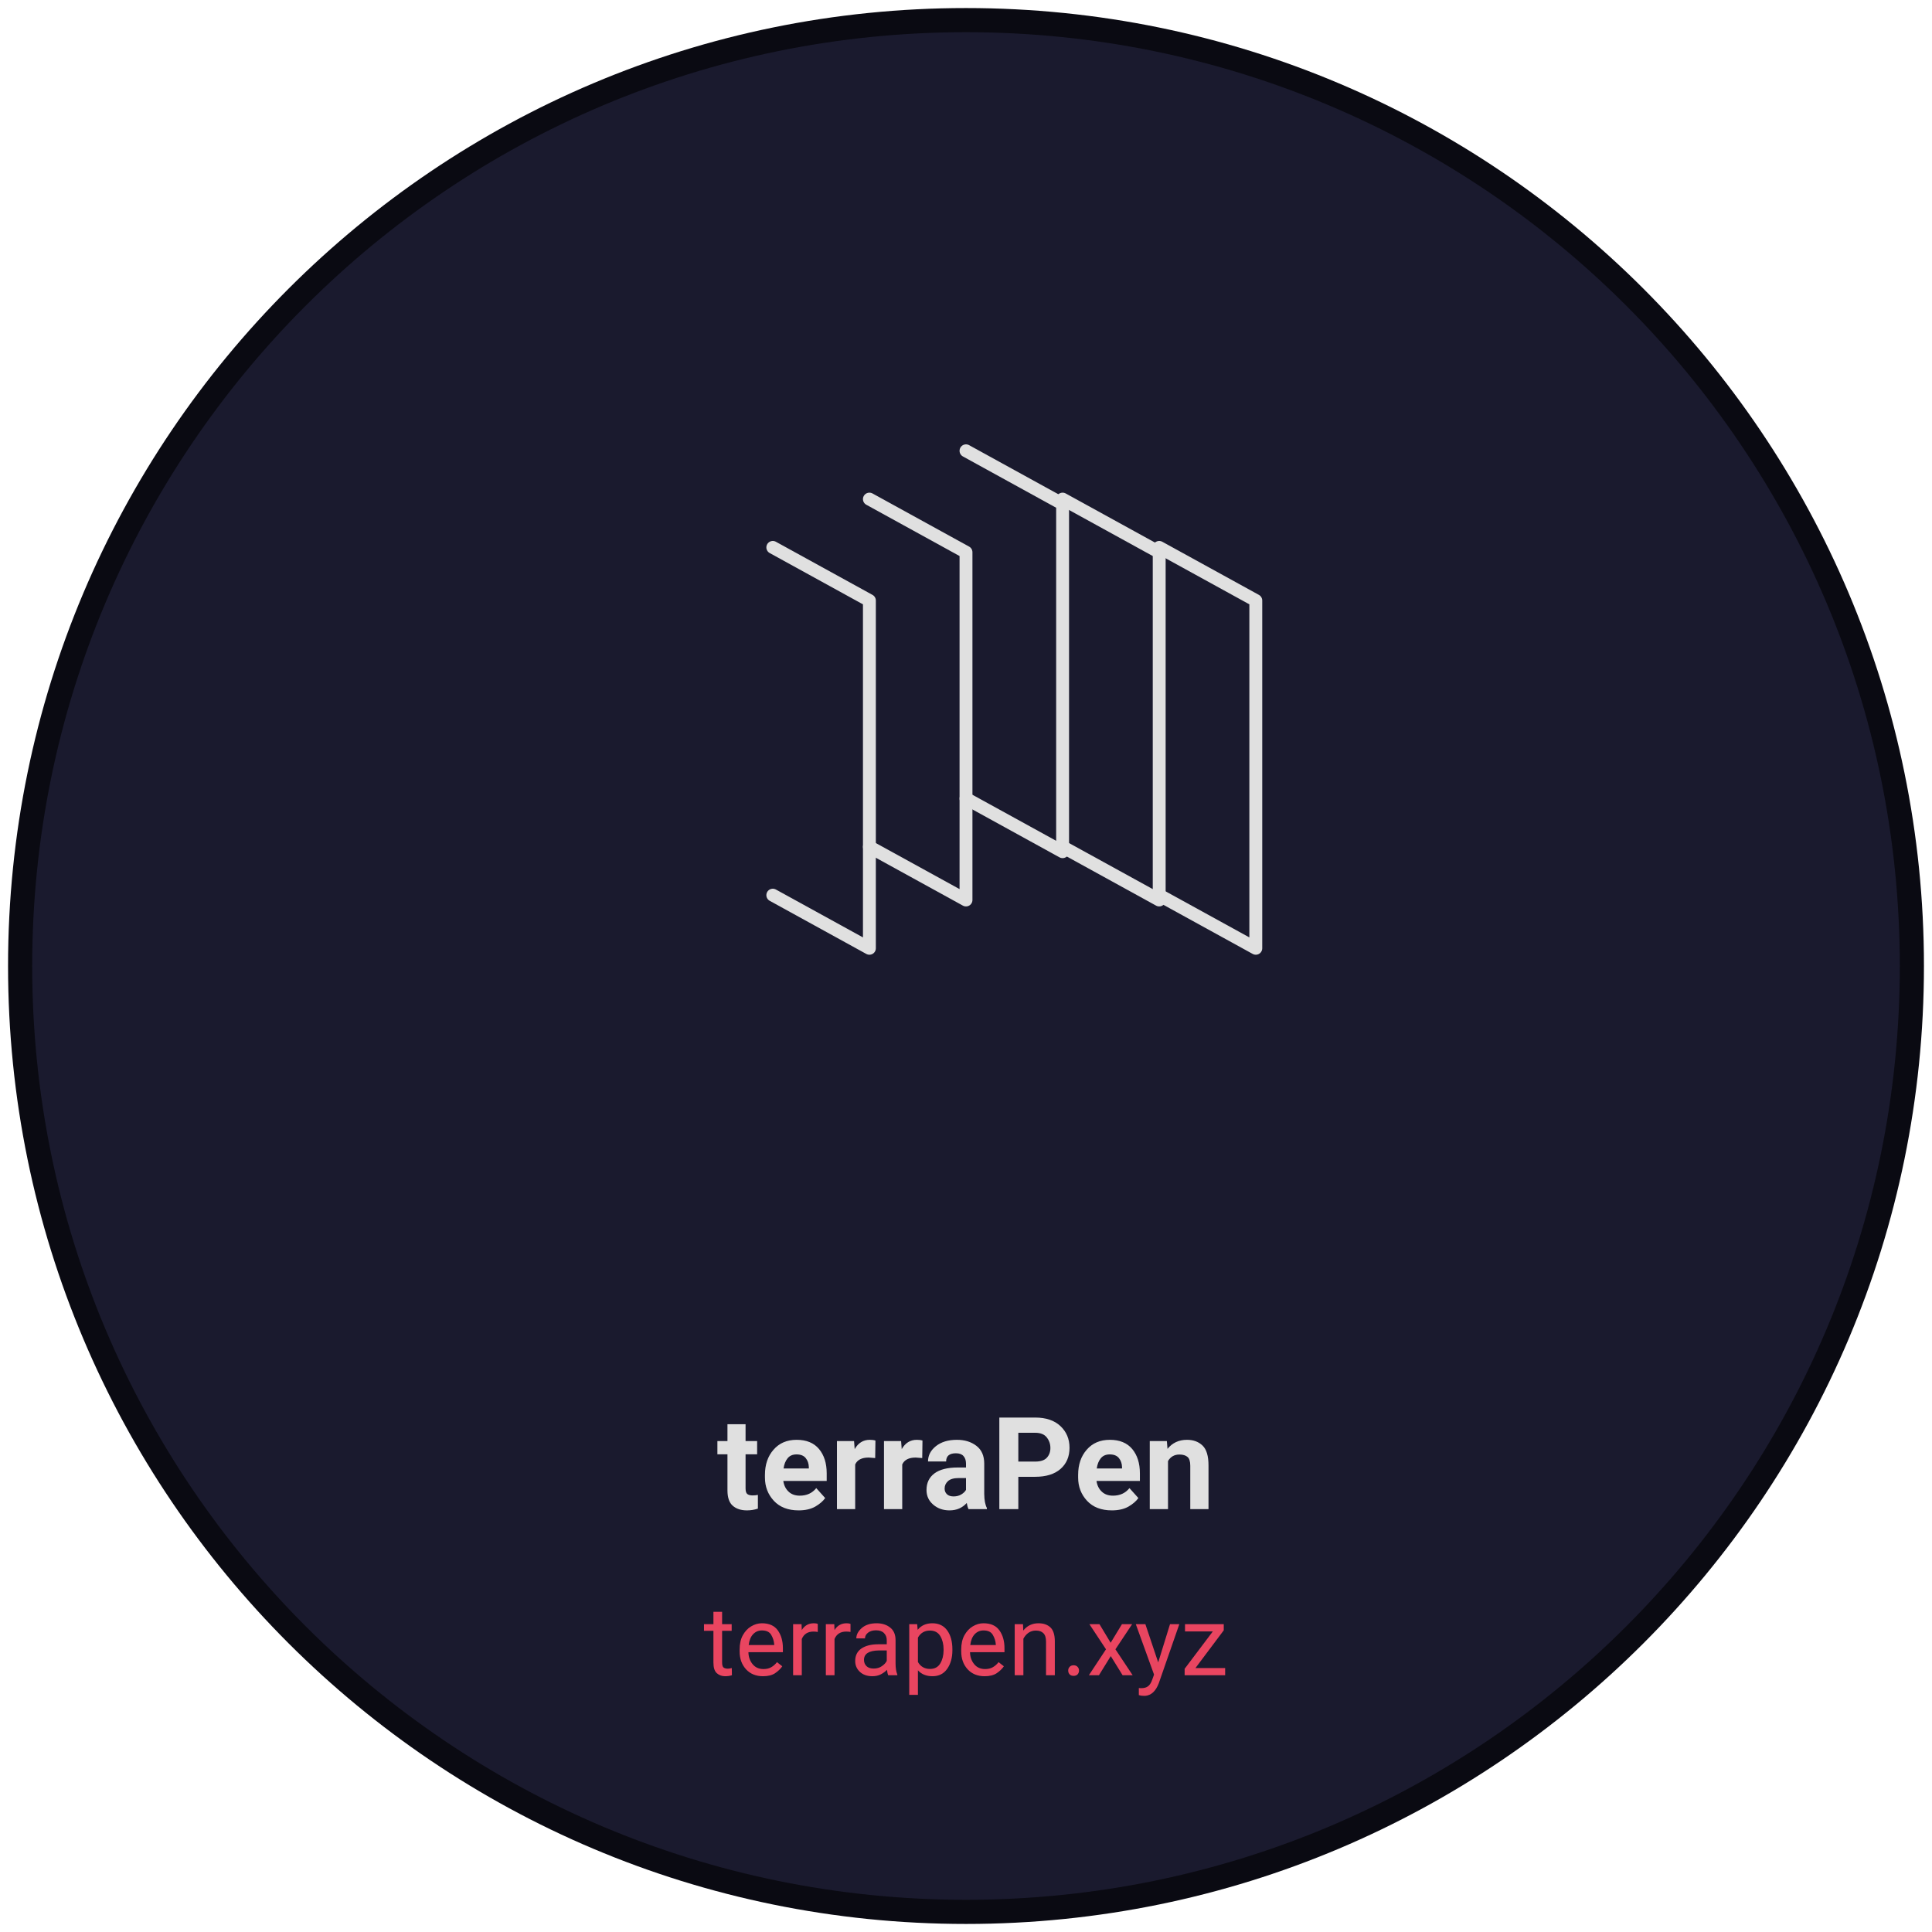
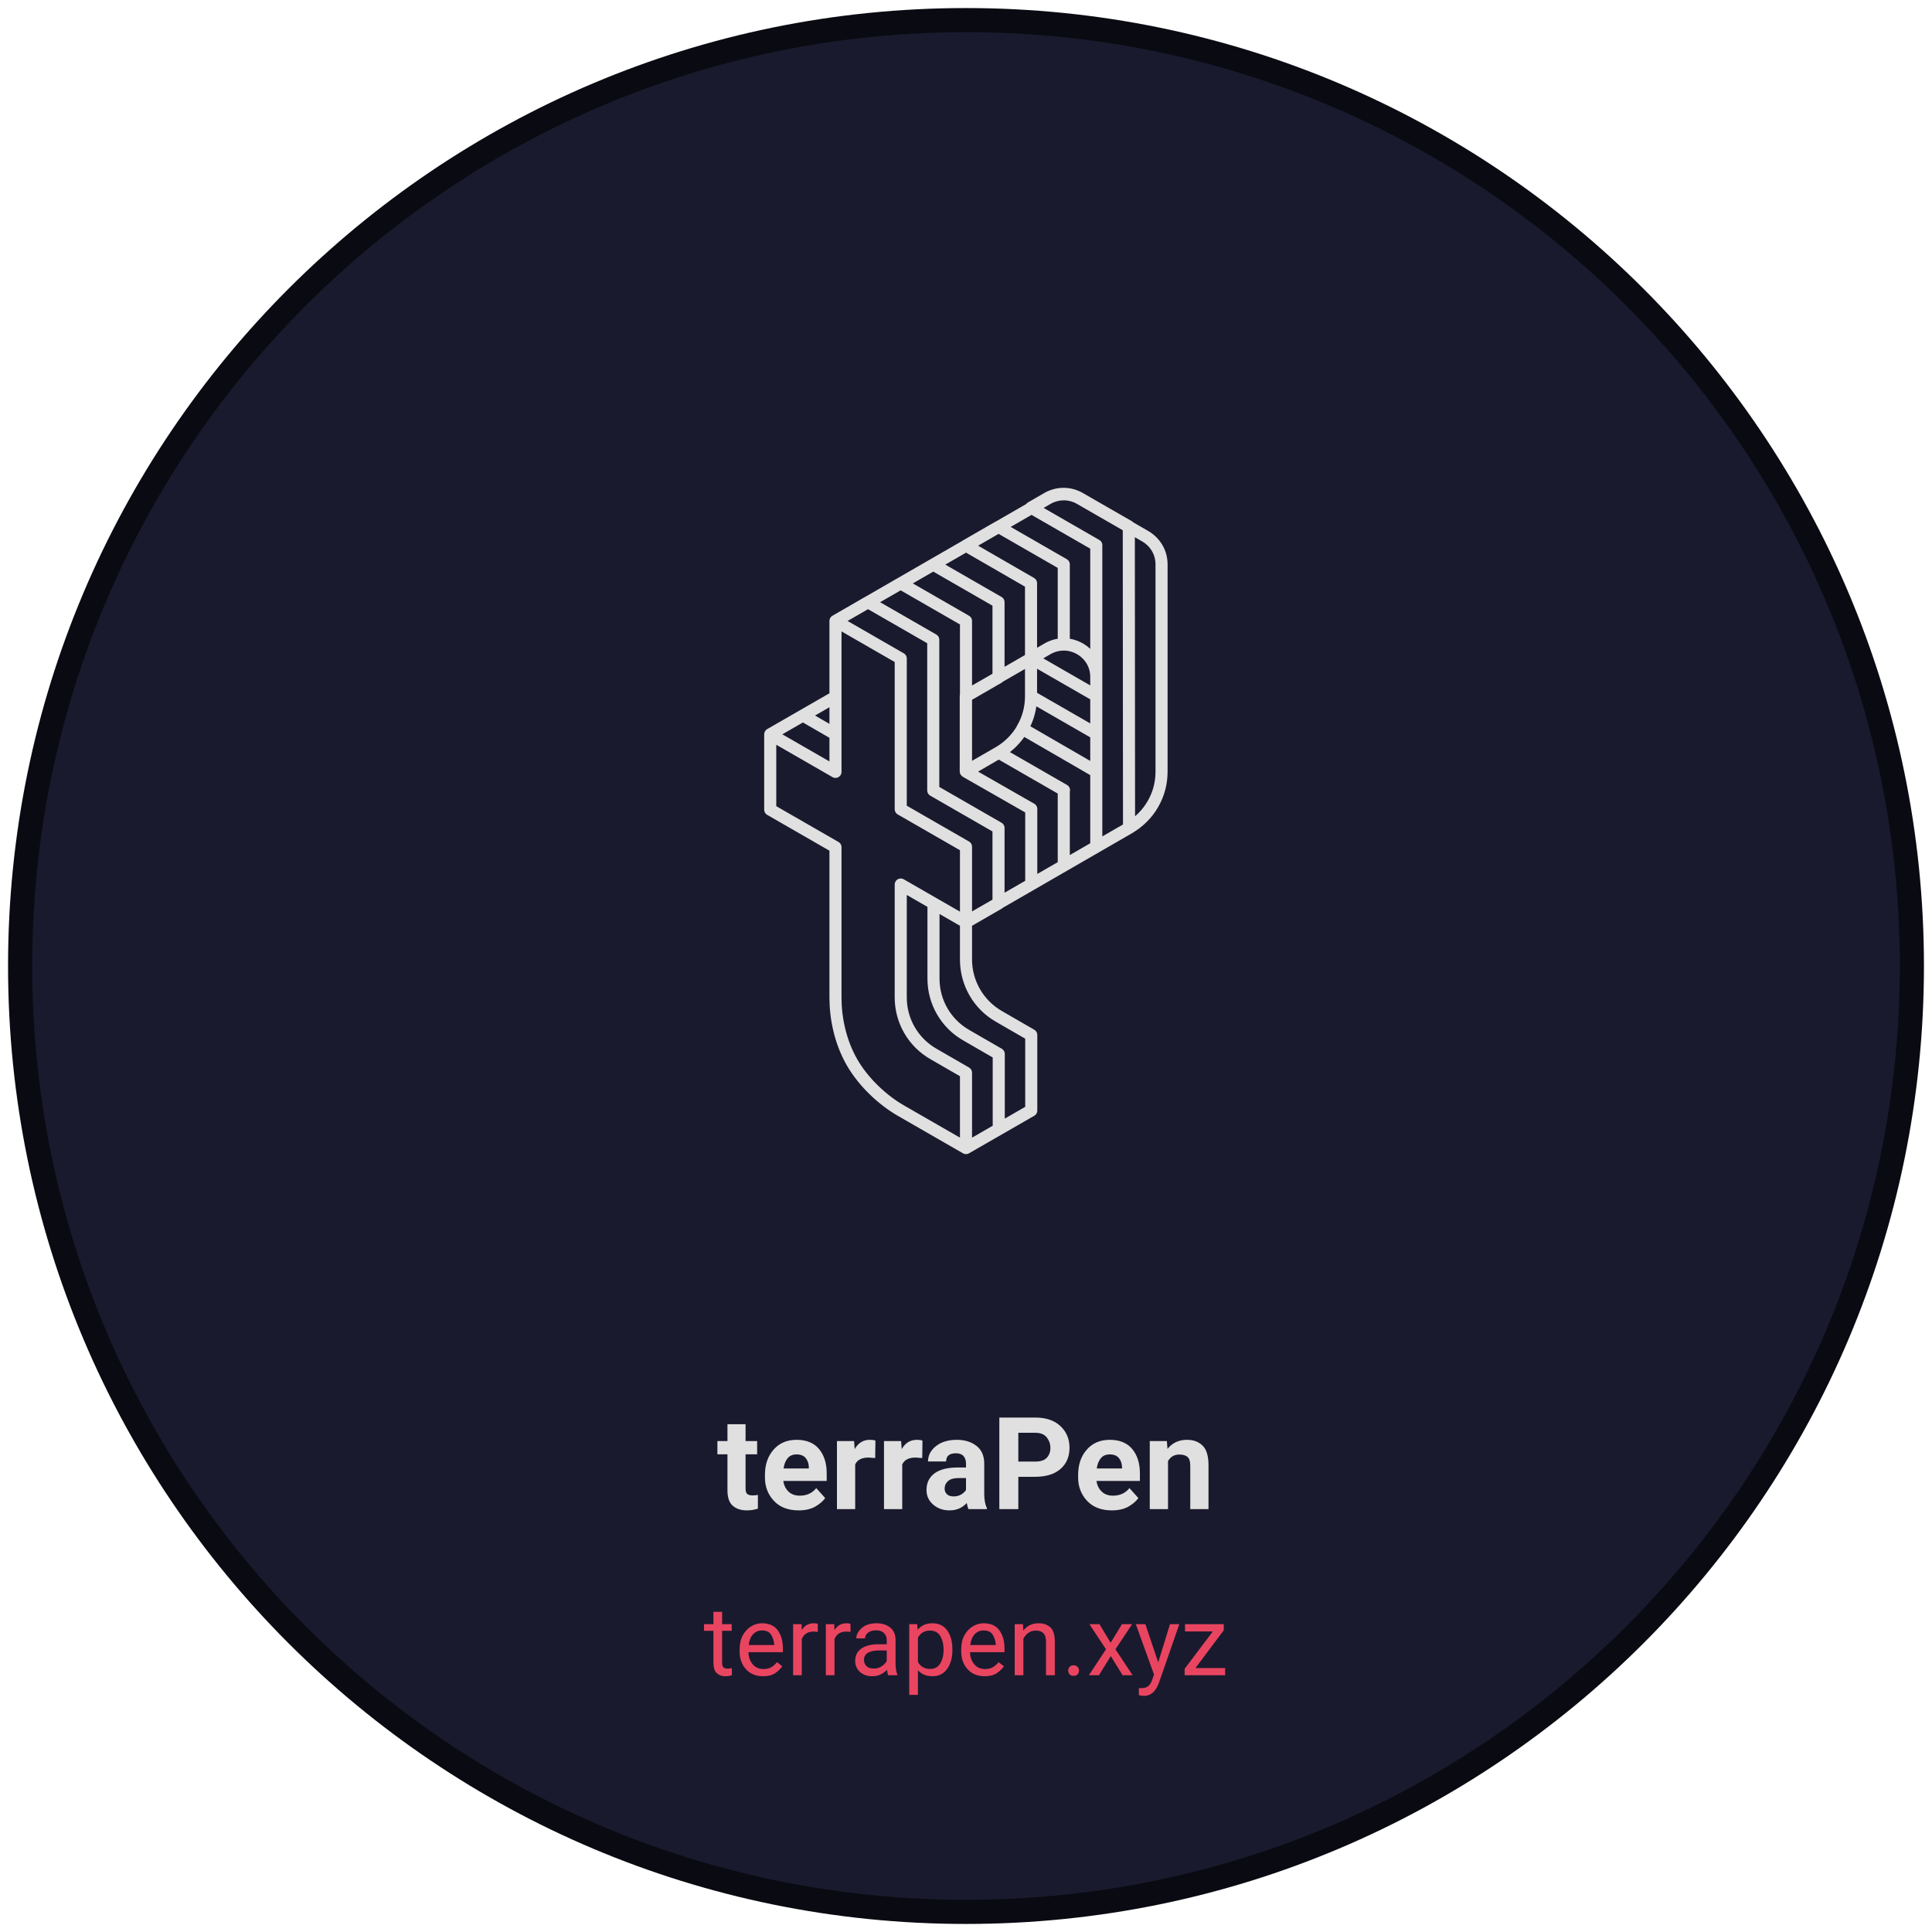
<svg xmlns="http://www.w3.org/2000/svg" viewBox="0 0 240 240" width="240" height="240">
  <circle cx="120" cy="120" r="119" fill="#0a0a12" />
  <circle cx="120" cy="120" r="116" fill="#1a1a2e" />
  <clipPath id="face">
    <circle cx="120" cy="120" r="116" />
  </clipPath>
  <g clip-path="url(#face)">
-     <path d="M96 68 l12 6.6 l0 43.2 l-12 -6.6" stroke="#e0e0e0" stroke-width="1.6" fill="none" stroke-linecap="round" stroke-linejoin="round" />
-     <path d="M108 62 l12 6.6 l0 43.2 l-12 -6.6" stroke="#e0e0e0" stroke-width="1.6" fill="none" stroke-linecap="round" stroke-linejoin="round" />
-     <path d="M120 56 l12 6.6 l0 43.2 l-12 -6.6" stroke="#e0e0e0" stroke-width="1.6" fill="none" stroke-linecap="round" stroke-linejoin="round" />
-     <path d="M132 62 l12 6.6 l0 43.2 l-12 -6.6" stroke="#e0e0e0" stroke-width="1.6" fill="none" stroke-linecap="round" stroke-linejoin="round" />
-     <path d="M144 68 l12 6.6 l0 43.2 l-12 -6.6" stroke="#e0e0e0" stroke-width="1.6" fill="none" stroke-linecap="round" stroke-linejoin="round" />
+     <path transform="translate(56 38) scale(0.284444)" d="M168,137.6l28.5,16.4v0v65.8l28.5,16.4l0,0c0,8.8,0,24.1,0,32.9l0,0l-28.5-16.4V302c0,10.2,5.4,19.6,14.3,24.7 l14.2,8.2v32.9v0l-28.5-16.4c-7.8-4.5-16.2-12.2-21.3-21.1c-5.2-9.1-7.2-19.4-7.2-28.2v-65.7l-28.5-16.4v-32.9l28.5,16.4L168,137.6 L168,137.6l92.6-53.4c4.7-2.7,10.1-2.4,14.2,0l28.5,16.4l0,0c4.1,2.4,7.1,6.8,7.1,12.3v90.5c0,5.1-1.3,9.9-3.8,14.2 c-2.4,4.2-6,7.8-10.4,10.4L225,269.1l0,16.4c0,10.2,5.4,19.7,14.3,24.8l14.2,8.2v32.9L225,367.8v0l0,0l-28.5-16.4 c-7.8-4.5-16.2-12.2-21.3-21.1c-5.2-9.1-7.2-19.4-7.2-28.2v-65.7l-28.5-16.4v-32.9l28.5-16.4v16.4l-14.2-8.2l14.2-8.2L168,137.6 l14.2-8.2l28.5,16.4l0,0l0,65.8l28.5,16.4V261l-14.2,8.2l-14.2-8.2l0,32.8c0,10.2,5.4,19.6,14.3,24.7l14.2,8.2v32.8l14.2-8.2v-32.9 l-14.2-8.2c-8.8-5.1-14.3-14.5-14.3-24.8l0-16.4l28.5-16.4v-32.9L225,203.4v-32.9v-32.9l-28.5-16.4l14.2-8.2l28.5,16.4v0v32.9 l-14.2,8.2v32.9l14.3-8.3l28.5,16.4l-0.1,0.1v32.8l14.2-8.2v-32.8l-32.3-18.7c-2.4,4.2-6,7.8-10.3,10.3l-14.4,8.3v-32.9l28.5-16.4 l0-32.9L225,104.7l14.2-8.2l28.5,16.4l0,0v35v0c-2.4,0-4.8,0.6-7.1,1.9l-7.2,4.2v16.5v0c0,5-1.3,9.9-3.8,14.1l32.3,18.7l0-41.4 c-0.1-10.8-11.9-17.5-21.3-12.1l-7.2,4.2v16.5l28.5,16.4v-16.6l-28.5-16.4l7.2-4.2c9.4-5.4,21.1,1.3,21.3,12.1v-57.3l-28.5-16.4l7.1-4.1c4.7-2.7,10.1-2.4,14.2,0l21.4,12.3l0.1,131.5" fill="none" stroke="#e0e0e0" stroke-width="5.273" stroke-linecap="round" stroke-linejoin="round" />
    <text x="120" y="182" font-family="Segoe UI, Roboto, Helvetica, Arial, sans-serif" font-size="16" font-weight="600" fill="#e0e0e0" text-anchor="middle" dominant-baseline="central">terraPen</text>
    <text x="120" y="204" font-family="Segoe UI, Roboto, Helvetica, Arial, sans-serif" font-size="12" font-weight="400" fill="#e94560" text-anchor="middle" dominant-baseline="central">terrapen.xyz</text>
  </g>
</svg>
